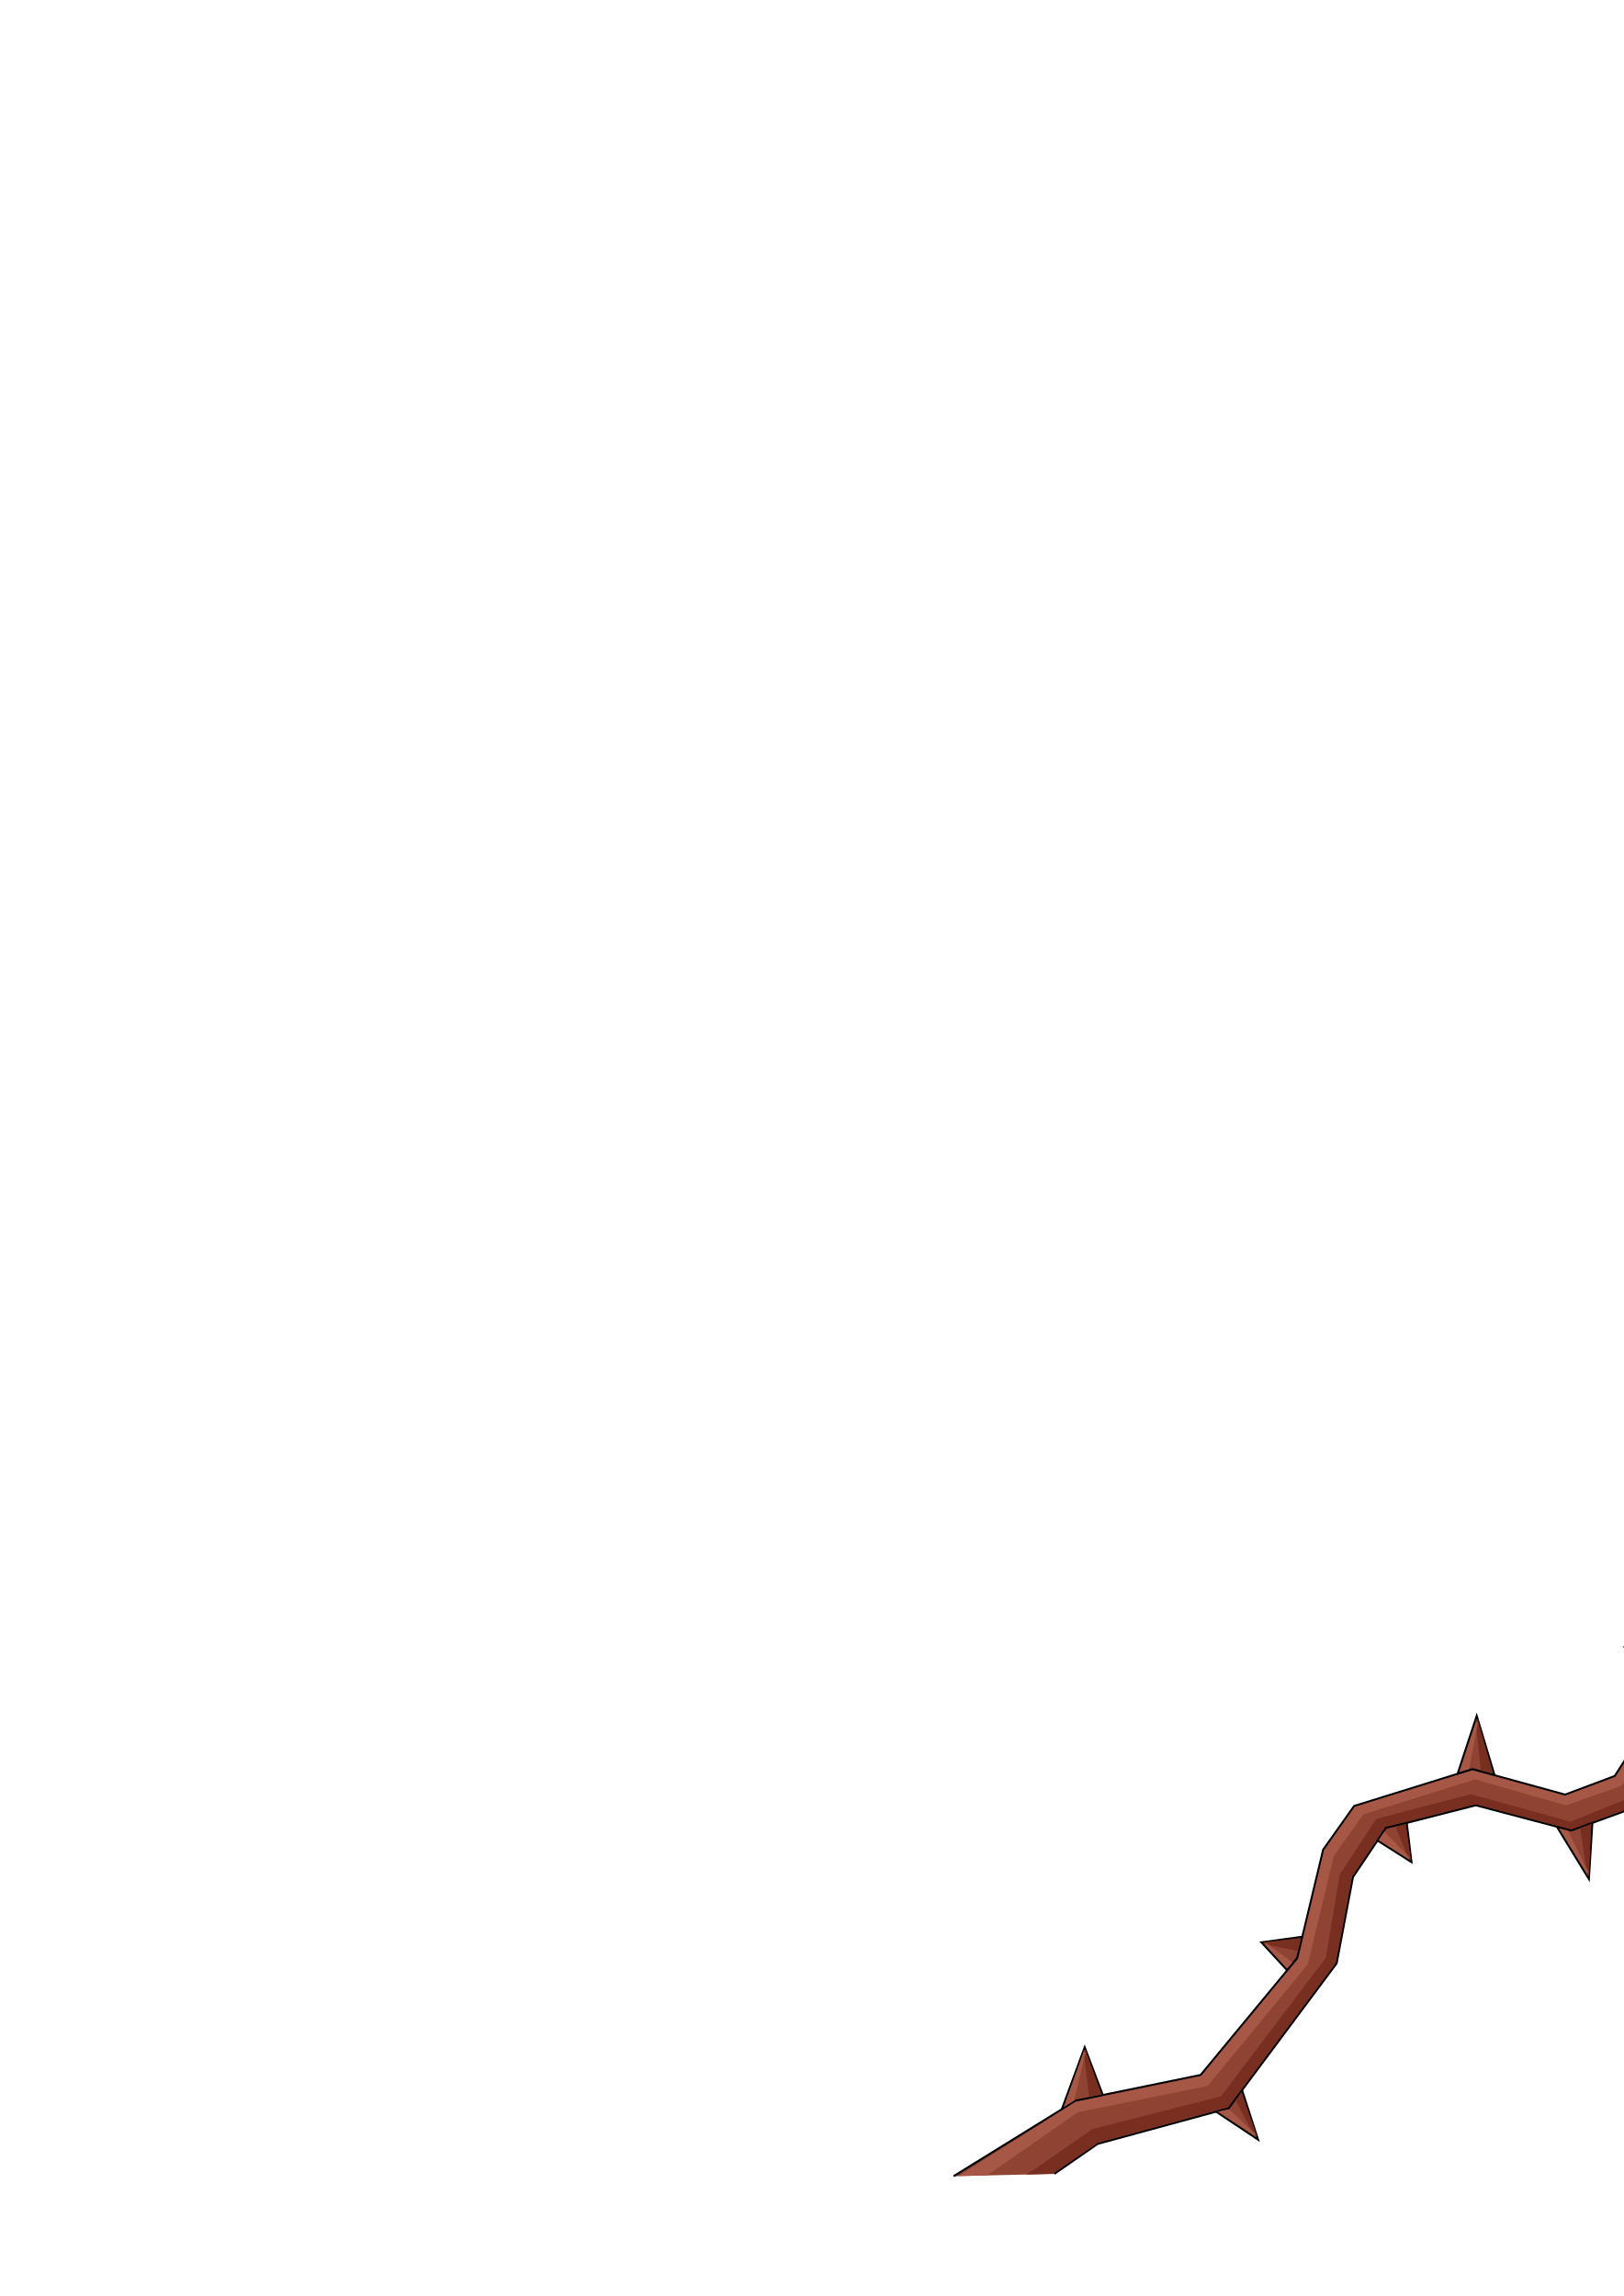
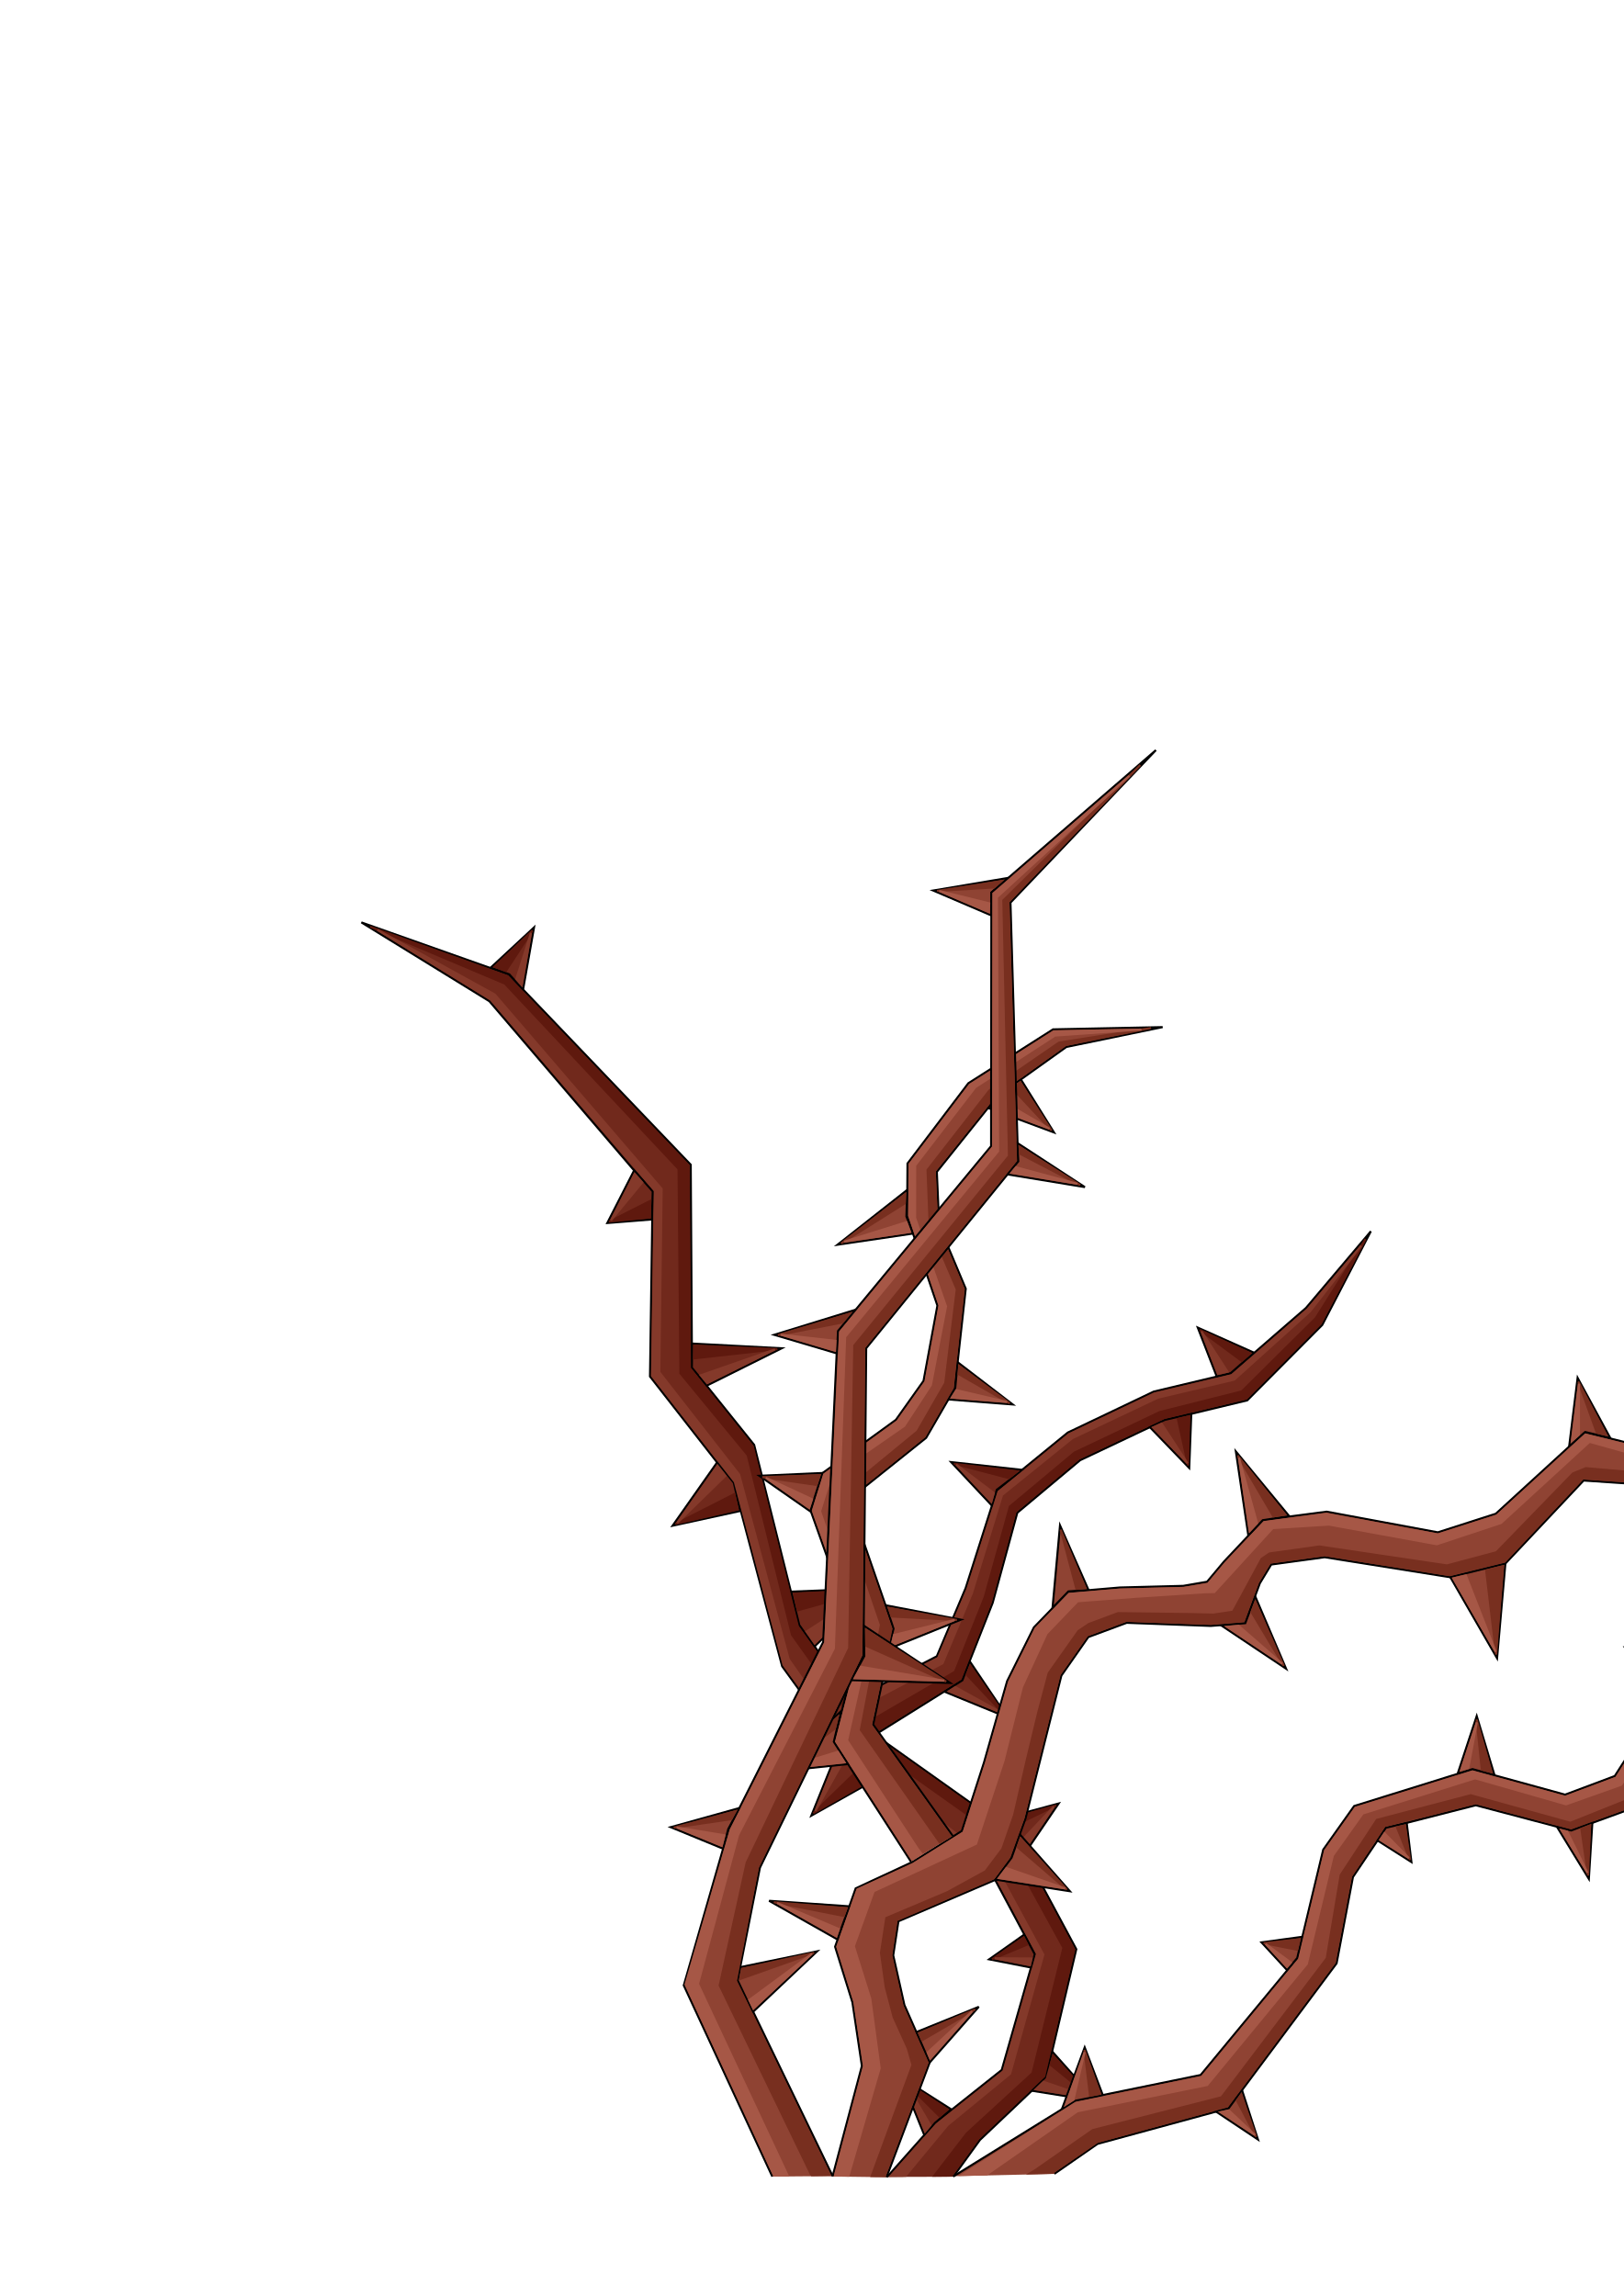
<svg xmlns="http://www.w3.org/2000/svg" width="210mm" height="297mm" viewBox="0 0 210 297" version="1.1" id="svg1">
  <defs id="defs1" />
  <g id="layer1">
-     <g id="g28" style="display:none" transform="rotate(-1.354908,584.9918,-847.5305)">
+     <g id="g28" style="display:inline" transform="rotate(-1.354908,584.9918,-847.5305)">
      <path style="fill:#71291c;fill-opacity:1;stroke:#000000;stroke-width:0.265" d="m 88.166,270.162 6.361,-6.834 8.787,-6.649 4.63,-14.874 -6.104,-12.111 -16.636,-12.769 -9.046,-13.112 -5.733,-23.802 -10.469,-14.087 0.907,-23.831 -20.526,-25.186 -16.311,-10.588 18.888,7.187 22.958,25.155 -0.459,26.229 7.8,10.192 5.282,23.419 10.12,14.955 17.053,12.735 7.656,15.099 -4.303,16.464 -8.741,7.911 -3.555,4.677" id="path18" />
      <path style="fill:#71291c;fill-opacity:1;stroke:#000000;stroke-width:0.265" d="m 93.123,264.918 1.403,-1.59 2.105,-1.731 -6.361,-4.256 z" id="path19" />
      <path style="fill:#71291c;fill-opacity:1;stroke:#000000;stroke-width:0.265" d="m 107.09,259.449 1.777,-1.637 1.029,-3.368 5.566,6.548 z" id="path20" />
      <path style="fill:#71291c;fill-opacity:1;stroke:#000000;stroke-width:0.265" d="m 107.468,243.535 0.469,-1.728 -1.289,-2.57 -4.627,3.1 z" id="path21" />
      <path style="fill:#71291c;fill-opacity:1;stroke:#000000;stroke-width:0.265" d="m 106.889,228.841 -1.191,-2.695 -2.48,-1.745 8.271,-2.007 z" id="path22" />
      <path style="fill:#71291c;fill-opacity:1;stroke:#000000;stroke-width:0.265" d="m 87.672,218.853 -2.56,-1.94 -1.765,-2.688 -3.871,8.984 z" id="path23" />
      <path style="fill:#71291c;fill-opacity:1;stroke:#000000;stroke-width:0.265" d="m 80.383,201.359 -1.887,-2.84 -0.947,-4.342 10.822,-0.164 z" id="path24" />
      <path style="fill:#71291c;fill-opacity:1;stroke:#000000;stroke-width:0.265" d="m 71.221,183.591 -0.76,-3.685 -2.07,-2.693 -5.974,8.082 z" id="path25" />
      <path style="fill:#71291c;fill-opacity:1;stroke:#000000;stroke-width:0.265" d="m 60.679,145.622 0.197,-3.626 -2.336,-2.779 -3.637,6.73 z" id="path26" />
      <path style="fill:#71291c;fill-opacity:1;stroke:#000000;stroke-width:0.265" d="m 67.25,167.29 -1.855,-2.383 0.108,-3.113 11.577,0.884 z" id="path27" />
      <path style="fill:#71291c;fill-opacity:1;stroke:#000000;stroke-width:0.265" d="m 40.622,112.559 2.374,0.929 1.729,2.031 1.611,-8.023 z" id="path28" />
      <path style="fill:#71291c;fill-opacity:1;stroke:#000000;stroke-width:0.265" d="m 88.106,212.858 11.265,-6.673 4.201,-9.943 3.458,-11.57 8.279,-6.601 11.036,-4.911 10.761,-2.321 9.931,-9.525 6.568,-11.963 -8.622,9.715 -9.929,8.216 -10.013,2.135 -11.233,5.033 -9.366,7.281 -4.323,12.528 -3.932,8.726 -11.157,5.421" id="path29" />
      <path style="fill:#71291c;fill-opacity:1;stroke:#000000;stroke-width:0.265" d="m 100.423,203.727 4.731,7.393 -8.099,-3.539 2.364,-1.415 z" id="path30" />
      <path style="fill:#71291c;fill-opacity:1;stroke:#000000;stroke-width:0.265" d="m 103.806,183.711 0.645,-2.078 3.394,-2.486 -9.218,-1.232 z" id="path31" />
      <path style="fill:#71291c;fill-opacity:1;stroke:#000000;stroke-width:0.265" d="m 124.403,173.975 1.989,-0.862 3.439,-0.719 -0.432,7.015 z" id="path32" />
      <path style="fill:#71291c;fill-opacity:1;stroke:#000000;stroke-width:0.265" d="m 133.219,167.615 c 0.066,0.066 1.853,-0.361 1.853,-0.361 l 3.063,-2.558 -7.204,-3.418 z" id="path33" />
      <path style="fill:#5f190e;fill-opacity:1;stroke:#5f190e;stroke-width:0.265;stroke-opacity:1" d="m 120.817,281.446 4.205,-5.467 8.513,-7.811 3.999,-16.207 -7.559,-13.78 -17.235,-12.231 -10.312,-14.478 -5.729,-23.247 -8.703,-10.58 -0.239,-26.434 -22.452,-23.969 -17.429,-7.359 17.753,6.385 23.439,24.49 0.168,26.224 8.126,10.121 5.834,23.283 10.441,14.67 17.297,12.286 7.997,14.83 -3.862,16.388 -8.53,8.075 -3.453,4.786 z" id="path85" transform="rotate(1.354908,584.9922,-847.5303)" />
      <path style="fill:#5f190e;fill-opacity:1;stroke:#5f190e;stroke-width:0.265;stroke-opacity:1" d="m 87.135,211.274 11.348,-6.239 4.075,-9.563 3.528,-11.631 8.525,-6.782 11.168,-4.986 10.648,-2.411 9.787,-9.256 6.68,-10.07 -6.062,10.816 -9.85,9.451 -10.656,2.263 -11.145,4.975 -8.386,6.665 -3.445,11.612 -4.142,9.857 -11.217,6.625 z" id="path86" />
      <path style="fill:#5f190e;fill-opacity:1;stroke:#5f190e;stroke-width:0.265;stroke-opacity:1" d="m 95.14,262.501 -4.576,-4.779 5.642,3.909 z" id="path87" />
      <path style="fill:#5f190e;fill-opacity:1;stroke:#5f190e;stroke-width:0.265;stroke-opacity:1" d="m 109.639,256.161 5.477,4.658 -5.122,-5.848 z" id="path88" />
      <path style="fill:#5f190e;fill-opacity:1;stroke:#5f190e;stroke-width:0.265;stroke-opacity:1" d="m 107.009,240.541 -4.609,1.791 4.165,-2.726 z" id="path89" />
      <path style="fill:#5f190e;fill-opacity:1;stroke:#5f190e;stroke-width:0.265;stroke-opacity:1" d="m 105.079,225.422 6.088,-2.793 -7.342,1.901 z" id="path90" />
      <path style="fill:#5f190e;fill-opacity:1;stroke:#5f190e;stroke-width:0.265;stroke-opacity:1" d="m 85.52,217.549 -5.783,5.349 7.472,-4.057 z" id="path91" />
      <path style="fill:#5f190e;fill-opacity:1;stroke:#5f190e;stroke-width:0.265;stroke-opacity:1" d="m 78.345,196.621 9.721,-2.465 -10.142,0.295 z" id="path92" />
      <path style="fill:#5f190e;fill-opacity:1;stroke:#5f190e;stroke-width:0.265;stroke-opacity:1" d="m 65.708,163.72 10.793,-0.951 -10.736,-0.708 z" id="path93" />
      <path style="fill:#5f190e;fill-opacity:1;stroke:#5f190e;stroke-width:0.265;stroke-opacity:1" d="m 70.502,181.387 -7.7,3.684 8.08,-1.671 z" id="path94" />
      <path style="fill:#5f190e;fill-opacity:1;stroke:#5f190e;stroke-width:0.265;stroke-opacity:1" d="m 60.542,143.207 -5.398,2.568 5.282,-0.416 z" id="path95" />
      <path style="fill:#5f190e;fill-opacity:1;stroke:#5f190e;stroke-width:0.265;stroke-opacity:1" d="m 42.565,113.046 3.56,-5.166 -5.031,4.588 z" id="path96" />
      <path style="fill:#5f190e;fill-opacity:1;stroke:#5f190e;stroke-width:0.265;stroke-opacity:1" d="m 99.985,205.451 4.787,5.349 -4.289,-6.482 z" id="path97" />
      <path style="fill:#5f190e;fill-opacity:1;stroke:#5f190e;stroke-width:0.265;stroke-opacity:1" d="m 106.043,180.161 -7.054,-2.023 8.169,1.178 z" id="path98" />
      <path style="fill:#5f190e;fill-opacity:1;stroke:#5f190e;stroke-width:0.265;stroke-opacity:1" d="m 128.076,173.03 1.19,6.041 0.287,-6.354 z" id="path99" />
      <path style="fill:#5f190e;fill-opacity:1;stroke:#5f190e;stroke-width:0.265;stroke-opacity:1" d="m 136.509,165.727 -5.321,-4.138 6.47,3.174 z" id="path100" />
      <path style="fill:#84392a;fill-opacity:1;stroke:#84392a;stroke-width:0.265;stroke-opacity:1" d="m 119.641,275.729 -2.567,-6.382 3.254,5.563 z" id="path134" transform="rotate(1.354908,584.9922,-847.5303)" />
      <path style="fill:#84392a;fill-opacity:1;stroke:#84392a;stroke-width:0.265;stroke-opacity:1" d="m 107.651,259.29 7.192,1.317 -6.165,-2.273 z" id="path135" />
      <path style="fill:#84392a;fill-opacity:1;stroke:#84392a;stroke-width:0.265;stroke-opacity:1" d="m 107.281,243.218 -4.537,-1 4.761,0.136 z" id="path136" />
      <path style="fill:#84392a;fill-opacity:1;stroke:#84392a;stroke-width:0.265;stroke-opacity:1" d="m 106.938,228.301 3.919,-5.524 -4.395,4.425 z" id="path137" />
      <path style="fill:#84392a;fill-opacity:1;stroke:#84392a;stroke-width:0.265;stroke-opacity:1" d="m 97.642,207.549 6.901,3.02 -6.052,-3.542 z" id="path138" />
      <path style="fill:#84392a;fill-opacity:1;stroke:#84392a;stroke-width:0.265;stroke-opacity:1" d="m 99.279,178.244 c 0.064,0.068 4.417,4.942 4.417,4.942 l 0.367,-1.144 z" id="path139" />
      <path style="fill:#84392a;fill-opacity:1;stroke:#84392a;stroke-width:0.265;stroke-opacity:1" d="m 124.836,174.055 4.36,4.742 -3.237,-5.217 z" id="path140" />
      <path style="fill:#84392a;fill-opacity:1;stroke:#84392a;stroke-width:0.265;stroke-opacity:1" d="m 131.398,161.769 2.003,5.557 1.252,-0.249 z" id="path141" />
      <path style="fill:#84392a;fill-opacity:1;stroke:#84392a;stroke-width:0.265;stroke-opacity:1" d="m 90.555,270.076 5.569,-6.423 8.262,-6.458 4.663,-15.306 -6.253,-12.218 -16.924,-13.48 -8.843,-13.266 -5.84,-24.039 -10.011,-13.48 0.863,-23.71 -20.983,-25.645 -14.974,-8.714 14.449,9.371 20.613,25.198 -0.927,23.93 10.38,13.975 5.731,23.806 9.072,13.133 16.704,12.831 6.128,12.181 -4.695,15.078 -8.825,6.668 -6.081,6.543 z" id="path142" />
      <path style="fill:#84392a;fill-opacity:1;stroke:#84392a;stroke-width:0.265;stroke-opacity:1" d="m 85.869,209.407 11.037,-5.495 4.005,-8.967 4.208,-12.626 9.263,-7.129 11.161,-4.964 9.943,-2.106 10.008,-8.602 6.823,-8.322 -7.137,8.052 -10.01,8.281 -10.044,2.13 -11.179,5.013 -9.278,7.221 -4.319,12.49 -4.002,8.82 -11.045,5.368 z" id="path143" />
      <path style="fill:#84392a;fill-opacity:1;stroke:#84392a;stroke-width:0.265;stroke-opacity:1" d="m 84.058,215.798 -4.057,6.83 3.388,-7.824 z" id="path144" />
      <path style="fill:#84392a;fill-opacity:1;stroke:#84392a;stroke-width:0.265;stroke-opacity:1" d="m 80.446,200.946 7.278,-6.701 -8.312,5.148 z" id="path145" />
      <path style="fill:#84392a;fill-opacity:1;stroke:#84392a;stroke-width:0.265;stroke-opacity:1" d="m 69.396,179.009 -6.374,5.934 5.379,-7.266 z" id="path146" />
      <path style="fill:#84392a;fill-opacity:1;stroke:#84392a;stroke-width:0.265;stroke-opacity:1" d="m 67.334,166.955 8.867,-4.149 -9.685,3.118 z" id="path147" />
      <path style="fill:#84392a;fill-opacity:1;stroke:#84392a;stroke-width:0.265;stroke-opacity:1" d="m 58.586,139.675 -3.202,5.942 4.161,-4.811 z" id="path148" />
      <path style="fill:#84392a;fill-opacity:1;stroke:#84392a;stroke-width:0.265;stroke-opacity:1" d="m 44.579,114.94 1.348,-6.749 -2.045,5.93 z" id="path149" />
    </g>
-     <g id="g10" style="display:none" transform="rotate(-1.354908,584.9918,-847.5305)">
+     <g id="g10" style="display:inline" transform="rotate(-1.354908,584.9918,-847.5305)">
      <path style="display:inline;fill:#8f4333;fill-opacity:1;stroke:#000000;stroke-width:0.265;stroke-opacity:1" d="m 88.086,270.198 5.941,-14.724 -3.1,-7.491 -1.292,-6.458 0.775,-4.391 12.694,-5.076 2.075,-2.752 1.972,-5.06 5.08,-18.381 3.598,-4.901 5.011,-1.726 10.849,0.658 4.438,-0.231 2.048,-5.128 1.529,-2.395 6.935,-0.783 16.182,2.975 7.135,-1.575 10.397,-10.525 7.422,0.677 9.512,4.595 11.844,0.534 11.916,-6.184 -11.198,2.659 -7.746,-0.348 -13.087,-5.903 -8.357,-2.271 -11.763,10.266 -7.552,2.228 -14.32,-3.012 -8.223,0.88 -5.198,5.263 -2.242,2.553 -3.093,0.459 -8.209,0.018 -6.689,0.413 -4.542,4.481 -3.626,6.868 -3.236,10.436 -3.077,8.81 -6.535,3.875 -7.368,3.213 -2.841,7.491 2.067,7.233 1.033,8.266 -4.133,14.207" id="path1" />
      <path style="fill:#8f4333;fill-opacity:1;stroke:#000000;stroke-width:0.265" d="m 94.026,255.488 6.515,-7.045 -8.152,3.076 z" id="path2" />
      <path style="fill:#8f4333;fill-opacity:1;stroke:#000000;stroke-width:0.265" d="m 82.471,239.298 c 0,-0.117 1.649,-4.245 1.649,-4.245 l -10.367,-0.963 z" id="path3" />
      <path style="fill:#8f4333;fill-opacity:1;stroke:#000000;stroke-width:0.265" d="m 103.053,232.04 2.179,-2.777 1.148,-2.982 6.292,7.493 z" id="path4" />
      <path style="fill:#8f4333;fill-opacity:1;stroke:#000000;stroke-width:0.265" d="m 111.295,197.07 2.11,-2.074 2.593,-0.13 -3.484,-8.436 z" id="path5" />
      <path style="fill:#8f4333;fill-opacity:1;stroke:#000000;stroke-width:0.265" d="m 133.039,199.853 3.132,-0.207 1.369,-3.43 3.768,9.445 z" id="path6" />
      <path style="fill:#8f4333;fill-opacity:1;stroke:#000000;stroke-width:0.265" d="m 136.831,188.293 1.915,-1.913 3.423,-0.451 -6.689,-8.515 z" id="path7" />
      <path style="fill:#8f4333;fill-opacity:1;stroke:#000000;stroke-width:0.265" d="m 162.816,194.31 7.17,-1.582 -1.366,12.223 z" id="path8" />
      <path style="fill:#8f4333;fill-opacity:1;stroke:#000000;stroke-width:0.265" d="m 178.595,177.722 2.103,-1.757 3.228,0.844 -4.037,-7.874 z" id="path9" />
      <path style="fill:#8f4333;fill-opacity:1;stroke:#000000;stroke-width:0.265" d="m 197.22,187.529 6.778,0.248 -4.387,9.74 z" id="path10" />
      <path style="fill:#8f4333;fill-opacity:1;stroke:#000000;stroke-width:0.265" d="m 92.217,229.468 -9.616,-15.712 3.53,-12.341 -5.809,-17.636 1.603,-4.805 9.693,-6.695 3.69,-4.946 2.026,-9.698 -3.642,-11.661 0.209,-6.807 8.114,-10.194 11.118,-6.708 14.176,0.045 -12.509,2.274 -9.059,6.149 -8.07,9.604 0.136,6.951 3.243,8.25 -1.727,12.864 -3.85,6.299 -9.837,7.498 1.001,4.423 4.044,12.64 -2.935,12.359 9.94,14.636" id="path34" />
      <path style="fill:#8f4333;fill-opacity:1;stroke:#000000;stroke-width:0.265" d="m 84.377,216.649 -1.77,-2.92 1.033,-3.928 -8.708,7.614 z" id="path35" />
      <path style="fill:#8f4333;fill-opacity:1;stroke:#000000;stroke-width:0.265" d="m 89.969,201.878 0.705,-2.595 -0.93,-3.05 9.67,2.091 z" id="path36" />
      <path style="fill:#8f4333;fill-opacity:1;stroke:#000000;stroke-width:0.265" d="m 80.262,183.85 1.697,-4.918 -8.172,0.169 z" id="path37" />
      <path style="fill:#8f4333;fill-opacity:1;stroke:#000000;stroke-width:0.265" d="m 98.433,169.803 0.951,-1.427 0.391,-3.36 6.997,5.637 z" id="path38" />
      <path style="fill:#8f4333;fill-opacity:1;stroke:#000000;stroke-width:0.265" d="m 94.391,148.247 -0.789,-2.229 0.182,-3.437 -9.184,6.879 z" id="path39" />
      <path style="fill:#8f4333;fill-opacity:1;stroke:#000000;stroke-width:0.265" d="m 104.506,132.239 1.345,-1.589 2.961,-2.024 4.127,6.977 z" id="path40" />
      <path style="fill:#782f1f;fill-opacity:1;stroke:#782f1f;stroke-width:0.265;stroke-opacity:1" d="m 112.202,281.692 -1.692,-0.051 5.626,-14.245 -0.561,-2.152 -1.731,-4.069 -0.935,-3.929 -0.514,-4.443 0.795,-4.49 7.985,-3.152 4.994,-2.588 2.24,-2.842 1.628,-4.344 1.783,-6.989 1.668,-6.272 1.453,-4.985 3.971,-5.348 1.364,-0.877 3.815,-1.321 9.521,0.351 2.807,0.138 2.537,-0.323 1.982,-3.452 1.881,-3.294 1.038,-0.669 6.473,-0.751 16.444,2.84 6.431,-1.555 10.13,-9.958 1.687,-0.643 7.152,0.792 9.994,4.771 11.134,0.726 11.035,-4.769 -10.896,5.625 -11.758,-0.55 -9.484,-4.569 -7.598,-0.702 -10.373,10.532 -7.134,1.576 -16.107,-2.975 -7.087,0.8 -1.619,2.514 -1.966,4.992 -4.246,0.233 -10.948,-0.655 -5.097,1.763 -3.673,4.992 -5.102,18.406 -1.936,5.043 -2.118,2.708 -12.677,5.109 -0.795,4.514 1.29,6.545 3.082,7.432 z" id="path51" transform="translate(-24.34167,-11.64167)" />
      <path style="fill:#782f1f;fill-opacity:1;stroke:#782f1f;stroke-width:0.265;stroke-opacity:1" d="m 120.348,238.733 -9.871,-14.822 2.919,-13.532 -5.238,-16.637 10.551,-8.263 3.743,-6.166 1.78,-12.081 -3.308,-8.277 -0.114,-7.252 8.256,-10.104 9.135,-5.966 11.947,-1.596 -11.097,1.94 -9.123,6.197 -8.185,9.698 0.148,7.106 3.24,8.264 -1.721,12.714 -3.775,6.201 -9.948,7.59 1.042,4.603 4.023,12.588 -2.956,12.368 9.946,14.624 z" id="path53" transform="translate(-24.34167,-11.64167)" />
      <path style="fill:#782f1f;stroke:#782f1f;stroke-width:0.265" d="m 119.264,263.913 6.869,-3.989 -7.271,3.08 z" id="path70" transform="rotate(1.354908,584.9922,-847.5303)" />
      <path style="fill:#782f1f;stroke:#782f1f;stroke-width:0.265" d="m 109.124,247.836 -9.045,-1.774 9.413,0.769 z" id="path71" transform="rotate(1.354908,584.9922,-847.5303)" />
      <path style="fill:#782f1f;stroke:#782f1f;stroke-width:0.265" d="m 131.596,238.933 6.379,5.492 -5.984,-6.627 z" id="path72" transform="rotate(1.354908,584.9922,-847.5303)" />
      <path style="fill:#782f1f;stroke:#782f1f;stroke-width:0.265" d="m 139.212,205.529 -2.039,-7.66 3.223,7.57 z" id="path73" transform="rotate(1.354908,584.9922,-847.5303)" />
      <path style="fill:#782f1f;stroke:#782f1f;stroke-width:0.265" d="m 161.854,208.523 4.18,6.969 -3.684,-8.289 z" id="path74" transform="rotate(1.354908,584.9922,-847.5303)" />
      <path style="fill:#782f1f;stroke:#782f1f;stroke-width:0.265" d="m 164.69,196.16 -4.617,-7.872 6.154,7.646 z" id="path75" transform="rotate(1.354908,584.9922,-847.5303)" />
      <path style="fill:#782f1f;stroke:#782f1f;stroke-width:0.265" d="m 192.208,203.138 1.288,10.882 0.901,-11.422 z" id="path76" transform="rotate(1.354908,584.9922,-847.5303)" />
      <path style="fill:#782f1f;stroke:#782f1f;stroke-width:0.265" d="m 206.516,185.328 -2.38,-6.598 3.622,6.904 z" id="path77" transform="rotate(1.354908,584.9922,-847.5303)" />
      <path style="fill:#782f1f;stroke:#782f1f;stroke-width:0.265" d="m 226.095,196.731 -1.653,9.166 3.755,-9.148 z" id="path78" transform="rotate(1.354908,584.9922,-847.5303)" />
      <path style="fill:#782f1f;stroke:#782f1f;stroke-width:0.265" d="m 107.975,223.612 -7.273,5.438 7.651,-6.934 z" id="path79" transform="rotate(1.354908,584.9922,-847.5303)" />
      <path style="fill:#782f1f;stroke:#782f1f;stroke-width:0.265" d="m 115.323,209.109 8.43,0.446 -8.829,-1.571 z" id="path80" transform="rotate(1.354908,584.9922,-847.5303)" />
      <path style="fill:#782f1f;stroke:#782f1f;stroke-width:0.265" d="m 105.598,192.086 -7.01,-1.008 7.441,-0.261 z" id="path81" transform="rotate(1.354908,584.9922,-847.5303)" />
      <path style="fill:#782f1f;stroke:#782f1f;stroke-width:0.265" d="m 123.973,177.742 6.615,3.792 -6.537,-4.852 z" id="path82" transform="rotate(1.354908,584.9922,-847.5303)" />
      <path style="fill:#782f1f;stroke:#782f1f;stroke-width:0.265" d="m 117.025,155.66 -8.235,5.181 8.288,-6.382 z" id="path83" transform="rotate(1.354908,584.9922,-847.5303)" />
      <path style="fill:#782f1f;stroke:#782f1f;stroke-width:0.265" d="m 130.891,140.744 5.109,5.5 -4.057,-6.258 z" id="path84" transform="rotate(1.354908,584.9922,-847.5303)" />
      <path style="display:inline;fill:#a65746;fill-opacity:1;stroke:#a65746;stroke-width:0.265;stroke-opacity:1" d="m 83.177,269.884 4.362,-13.801 -1.003,-9.03 -1.967,-6.83 2.74,-7.047 13.377,-5.824 3.806,-10.645 2.606,-9.479 3.351,-6.848 4.11,-4.082 7.565,-0.398 9.04,-0.375 1.096,0.004 7.749,-8.091 7.292,-0.284 13.876,2.874 8.364,-2.55 11.695,-10.23 9.446,2.883 11.033,5.049 8.1,0.232 9.04,-2.764 -8.972,2.131 -7.842,-0.348 -13.124,-5.918 -8.188,-2.227 -11.719,10.215 -7.665,2.258 -14.33,-3.014 -8.102,0.88 -5.112,5.164 -2.342,2.666 -3.143,0.441 -8.27,0.015 -6.565,0.405 -4.447,4.381 -3.584,6.808 -3.266,10.522 -3.076,8.807 -6.608,3.928 -7.285,3.12 -2.789,7.358 2.041,7.166 1.047,8.343 -4.094,14.084 z" id="path101" />
      <path style="fill:#a65746;fill-opacity:1;stroke:#a65746;stroke-width:0.265;stroke-opacity:1" d="m 93.141,227.841 -8.816,-14.255 2.956,-11.863 -5.747,-17.846 1.507,-4.434 9.646,-6.362 3.568,-5.198 2.196,-10.12 -3.729,-11.532 0.167,-6.788 8.016,-9.932 10.457,-6.435 11.17,-0.514 -11.32,-0.036 -11.013,6.646 -8.036,10.089 -0.207,6.681 3.655,11.68 -2.052,9.822 -3.751,5.027 -9.638,6.648 -1.567,4.659 5.804,17.635 -3.509,12.287 9.473,15.519 1.248,-0.736 z" id="path102" />
      <path style="fill:#a65746;stroke:#a65746;stroke-width:0.265" d="m 120.311,266.311 5.425,-6.156 -5.756,5.345 z" id="path114" transform="rotate(1.354908,584.9922,-847.5303)" />
      <path style="fill:#a65746;stroke:#a65746;stroke-width:0.265" d="m 82.337,238.904 -7.563,-4.515 7.919,3.565 z" id="path115" />
      <path style="fill:#a65746;stroke:#a65746;stroke-width:0.265" d="m 129.173,242.935 8.599,1.348 -7.61,-2.64 z" id="path116" transform="rotate(1.354908,584.9922,-847.5303)" />
      <path style="fill:#a65746;stroke:#a65746;stroke-width:0.265" d="m 158.683,210.435 7.165,4.792 -5.654,-4.925 z" id="path117" transform="rotate(1.354908,584.9922,-847.5303)" />
      <path style="fill:#a65746;stroke:#a65746;stroke-width:0.265" d="m 160.236,188.568 2.35,8.461 -0.958,1.029 z" id="path118" transform="rotate(1.354908,584.9922,-847.5303)" />
      <path style="fill:#a65746;stroke:#a65746;stroke-width:0.265" d="m 187.958,204.17 5.485,9.501 -3.861,-9.888 z" id="path119" transform="rotate(1.354908,584.9922,-847.5303)" />
      <path style="fill:#a65746;stroke:#a65746;stroke-width:0.265" d="m 178.945,177.11 1.1,-7.417 -0.152,6.594 z" id="path120" />
      <path style="fill:#a65746;stroke:#a65746;stroke-width:0.265" d="m 222.147,196.667 2.35,8.886 -0.769,-8.853 z" id="path121" transform="rotate(1.354908,584.9922,-847.5303)" />
      <path style="fill:#a65746;stroke:#a65746;stroke-width:0.265" d="m 83.926,216.424 -8.215,0.663 7.384,-2.056 z" id="path122" />
      <path style="fill:#a65746;stroke:#a65746;stroke-width:0.265" d="m 115.322,212.832 8.146,-3.287 -7.844,1.944 z" id="path123" transform="rotate(1.354908,584.9922,-847.5303)" />
      <path style="fill:#a65746;stroke:#a65746;stroke-width:0.265" d="m 74.625,179.373 5.505,4.049 0.402,-1.134 z" id="path124" />
      <path style="fill:#a65746;stroke:#a65746;stroke-width:0.265" d="m 98.909,169.586 7.144,0.729 -6.507,-1.689 z" id="path125" />
      <path style="fill:#a65746;stroke:#a65746;stroke-width:0.265" d="m 94.026,148.034 -8.567,1.051 8.127,-2.329 z" id="path126" />
      <path style="fill:#a65746;stroke:#a65746;stroke-width:0.265" d="m 104.945,132.132 7.431,2.974 -6.556,-4.021 z" id="path127" />
    </g>
-     <g id="g17" style="display:none" transform="rotate(-1.354908,584.9918,-847.5305)">
+     <g id="g17" style="display:inline" transform="rotate(-1.354908,584.9918,-847.5305)">
      <path style="fill:#8f4333;fill-opacity:1;stroke:#000000;stroke-width:0.265" d="m 105.456,107.324 0.128,-2.935 2.222,-1.848 -9.752,1.404 z" id="path17" />
      <path style="fill:#8f4333;fill-opacity:1;stroke:#000000;stroke-width:0.265" d="m 81.126,269.887 -11.673,-25.677 3.213,-14.423 14.03,-27.129 1.301,-39.729 20.209,-23.696 -0.19,-33.489 19.269,-19.272 -21.71,17.911 -0.81,32.795 -20.4,23.488 -2.828,40.132 -12.786,23.905 -6.29,20.068 10.865,24.995" id="path11" />
      <path style="fill:#8f4333;fill-opacity:1;stroke:#000000;stroke-width:0.265" d="m 69.827,242.583 9.979,-1.81 -8.505,7.659 -1.849,-4.114 z" id="path12" />
      <path style="fill:#8f4333;fill-opacity:1;stroke:#000000;stroke-width:0.265" d="m 67.956,227.21 0.735,-2.52 1.52,-2.69 -8.957,2.269 z" id="path13" />
      <path style="fill:#8f4333;fill-opacity:1;stroke:#000000;stroke-width:0.265" d="m 85.055,205.811 1.753,-3.076 0.066,-3.903 10.948,7.639 z" id="path14" />
      <path style="fill:#8f4333;fill-opacity:1;stroke:#000000;stroke-width:0.265" d="m 84.192,163.51 0.215,-2.894 2.331,-2.696 -10.6,2.994 z" id="path15" />
      <path style="fill:#8f4333;fill-opacity:1;stroke:#000000;stroke-width:0.265" d="m 108.168,136.852 0.066,2.381 -1.442,1.649 9.974,1.882 z" id="path16" />
      <path style="display:inline;fill:#782f1f;fill-opacity:1;stroke:#782f1f;stroke-width:0.265;stroke-opacity:1" d="m 104.863,281.215 -11.787,-24.389 3.49,-15.875 13.26,-27.749 0.659,-39.158 20.007,-24.509 -0.73,-33.073 17.722,-17.501 -17.056,17.704 0.983,33.473 -19.63,24.176 -0.375,39.772 -13.37,27.441 -2.846,14.722 12.14,25.102 -2.35,0.035 z" id="path54" transform="rotate(1.354908,584.9922,-847.5303)" />
      <path style="fill:#782f1f;stroke:#782f1f;stroke-width:0.265" d="m 69.762,244.124 9.657,-3.168 -9.367,1.851 z" id="path55" />
      <path style="fill:#782f1f;stroke:#782f1f;stroke-width:0.265" d="m 69.112,223.422 -7.472,0.918 8.059,-1.939 z" id="path56" />
      <path style="fill:#782f1f;stroke:#782f1f;stroke-width:0.265" d="m 87.085,201.426 10.239,4.854 -10.219,-6.97 z" id="path57" />
      <path style="fill:#782f1f;stroke:#782f1f;stroke-width:0.265" d="m 84.993,159.531 -8.372,1.429 9.342,-2.55 z" id="path58" />
      <path style="fill:#782f1f;stroke:#782f1f;stroke-width:0.265" d="m 108.468,138.254 7.695,4.242 -7.713,-5.138 z" id="path59" />
      <path style="fill:#782f1f;stroke:#782f1f;stroke-width:0.265" d="m 105.945,103.737 -7.392,0.274 8.358,-1.08 z" id="path60" />
      <path style="fill:#a65746;fill-opacity:1;stroke:#a65746;stroke-width:0.265;stroke-opacity:1" d="m 101.876,281.413 -11.604,-24.784 5.184,-19.256 12.393,-24.135 1.459,-40.306 19.783,-24.019 -0.154,-32.846 17.141,-15.718 -17.592,15.231 -0.045,32.774 -19.791,23.923 -1.922,40.208 -12.223,24.21 -5.843,19.99 11.447,24.737 z" id="path104" transform="rotate(1.354908,584.9922,-847.5303)" />
      <path style="fill:#a65746;stroke:#a65746;stroke-width:0.265" d="m 71.396,247.986 7.75,-6.924 -8.252,5.796 z" id="path128" />
      <path style="fill:#a65746;stroke:#a65746;stroke-width:0.265" d="m 67.799,226.842 -5.767,-2.522 6.148,1.166 z" id="path129" />
      <path style="fill:#a65746;stroke:#a65746;stroke-width:0.265" d="m 85.491,205.572 11.573,0.592 -10.742,-2.055 z" id="path130" />
      <path style="display:inline;fill:#a65746;stroke:#a65746;stroke-width:0.265" d="m 83.954,163.155 -6.964,-2.238 7.063,0.965 z" id="path131" />
      <path style="fill:#a65746;stroke:#a65746;stroke-width:0.265" d="m 107.304,140.695 8.518,1.622 -7.904,-2.333 z" id="path132" />
      <path style="fill:#a65746;stroke:#a65746;stroke-width:0.265" d="m 105.208,106.923 -6.366,-2.904 6.424,1.754 z" id="path133" />
    </g>
    <g id="g50" style="display:inline" transform="rotate(-1.354908,584.9918,-847.5305)">
      <path style="display:inline;fill:#8f4333;fill-opacity:1;stroke:#000000;stroke-width:0.265" d="m 96.771,270.272 16.048,-9.411 16.196,-2.922 12.843,-14.8 3.696,-13.962 4.137,-5.553 15.403,-4.396 11.9,3.571 6.483,-2.255 7.345,-10.891 15.131,-7.195 13.193,-3.206 11.312,-9.7 6.258,-15.912 14.089,-10.72 -11.584,13.078 -5.499,16.263 -12.196,11.411 -13.771,2.662 -12.524,6.742 -9.011,11.502 -8.523,2.878 -12.274,-3.56 -11.711,2.693 -4.398,6.216 -2.379,11.115 -14.418,18.404 -17.046,4.211 -5.669,3.736" id="path41" />
      <path style="fill:#8f4333;fill-opacity:1;stroke:#000000;stroke-width:0.265" d="m 110.954,261.985 1.855,-1.112 3.503,-0.609 -2.201,-6.251 z" id="path42" />
      <path style="fill:#8f4333;fill-opacity:1;stroke:#000000;stroke-width:0.265" d="m 130.843,262.68 1.686,-0.343 1.79,-2.312 1.914,6.435 z" id="path43" />
      <path style="fill:#8f4333;fill-opacity:1;stroke:#000000;stroke-width:0.265" d="m 140.512,244.641 1.357,-1.538 0.702,-2.723 -5.281,0.592 z" id="path44" />
      <path style="fill:#8f4333;fill-opacity:1;stroke:#000000;stroke-width:0.265" d="m 152.589,228.145 1.133,-1.613 2.709,-0.561 0.492,5.074 z" id="path45" />
      <path style="fill:#8f4333;fill-opacity:1;stroke:#000000;stroke-width:0.265" d="m 163.18,219.741 1.926,-0.526 2.821,0.839 -2.116,-7.692 z" id="path46" />
      <path style="fill:#8f4333;fill-opacity:1;stroke:#000000;stroke-width:0.265" d="m 175.852,226.938 1.827,0.516 2.758,-0.968 -0.624,7.282 z" id="path47" />
      <path style="fill:#8f4333;fill-opacity:1;stroke:#000000;stroke-width:0.265" d="m 189.46,211.613 1.396,-1.994 2.976,-1.422 -8.604,-4.149 z" id="path48" />
      <path style="fill:#8f4333;fill-opacity:1;stroke:#000000;stroke-width:0.265" d="m 219.129,204.096 2.397,-0.423 2.866,-2.707 1.624,8.842 z" id="path49" />
      <path style="fill:#8f4333;fill-opacity:1;stroke:#000000;stroke-width:0.265" d="m 228.612,191.091 1.838,-1.578 1.312,-3.133 -9.283,-1.159 z" id="path50" />
      <path style="fill:#782f1f;fill-opacity:1;stroke:#782f1f;stroke-width:0.265;stroke-opacity:1" d="m 131.601,281.43 7.642,-5.06 16.753,-3.851 14.02,-17.643 2.063,-10.731 4.842,-7.025 12.219,-2.896 12.798,3.872 7.982,-2.978 8.528,-11.23 13.054,-7.015 13.932,-2.737 11.297,-10.986 5.884,-15.9 11.513,-11.759 -10.794,12.027 -5.499,16.245 -12.088,11.315 -13.727,2.646 -12.619,6.789 -8.992,11.481 -8.387,2.83 -12.256,-3.555 -11.863,2.68 -4.489,6.391 -2.379,11.103 -14.317,18.29 -16.895,4.183 -5.778,3.764 -0.021,0.099 -3.067,0.012 z" id="path52" transform="translate(-24.34167,-11.64167)" />
      <path style="fill:#782f1f;stroke:#782f1f;stroke-width:0.265" d="m 140.975,271.084 -0.72,-5.918 2.034,5.674 z" id="path61" transform="rotate(1.354908,584.9922,-847.5303)" />
      <path style="fill:#782f1f;stroke:#782f1f;stroke-width:0.265" d="m 159.968,271.713 2.484,4.698 -1.915,-5.502 z" id="path62" transform="rotate(1.354908,584.9922,-847.5303)" />
      <path style="fill:#782f1f;stroke:#782f1f;stroke-width:0.265" d="m 163.439,251.358 4.331,0.858 0.323,-1.366 z" id="path63" transform="rotate(1.354908,584.9922,-847.5303)" />
      <path style="fill:#782f1f;stroke:#782f1f;stroke-width:0.265" d="m 180.663,236.356 1.707,4.242 -0.655,-4.467 z" id="path64" transform="rotate(1.354908,584.9922,-847.5303)" />
      <path style="fill:#782f1f;stroke:#782f1f;stroke-width:0.265" d="m 191.64,228.918 -0.664,-6.484 1.937,6.808 z" id="path65" transform="rotate(1.354908,584.9922,-847.5303)" />
      <path style="fill:#782f1f;stroke:#782f1f;stroke-width:0.265" d="m 204.521,236.567 0.867,6.047 0.277,-6.492 z" id="path66" transform="rotate(1.354908,584.9922,-847.5303)" />
      <path style="fill:#782f1f;stroke:#782f1f;stroke-width:0.265" d="m 217.136,217.75 -6.587,-4.211 7.767,3.634 z" id="path67" transform="rotate(1.354908,584.9922,-847.5303)" />
      <path style="fill:#782f1f;stroke:#782f1f;stroke-width:0.265" d="m 247.997,210.854 2.894,6.811 -1.787,-7.945 z" id="path68" transform="rotate(1.354908,584.9922,-847.5303)" />
      <path style="fill:#782f1f;stroke:#782f1f;stroke-width:0.265" d="m 255.438,195.972 -8.041,-2.265 8.535,0.963 z" id="path69" transform="rotate(1.354908,584.9922,-847.5303)" />
      <path style="fill:#a65746;fill-opacity:1;stroke:#a65746;stroke-width:0.265;stroke-opacity:1" d="m 127.615,281.27 11.723,-8.158 16.789,-3.402 12.894,-15.676 3.366,-14.015 3.856,-5.427 14.537,-4.558 11.765,3.367 7.137,-2.532 7.574,-11.081 14.291,-7.777 13.185,-3.293 11.272,-10.234 5.834,-16.091 11.27,-10.167 -11.924,9.515 -5.876,16.057 -11.18,10.054 -13.15,3.531 -14.853,7.495 -7.101,11.078 -6.597,2.465 -11.982,-3.284 -15.137,4.704 -3.928,5.532 -3.368,14.058 -12.579,15.222 -16.305,3.351 -14.706,9.336 z" id="path103" transform="rotate(1.354908,584.9922,-847.5303)" />
      <path style="fill:#a65746;fill-opacity:1;stroke:#a65746;stroke-width:0.265;stroke-opacity:1" d="m 138.833,271.603 1.436,-6.157 -2.428,6.788 z" id="path105" transform="rotate(1.354908,584.9922,-847.5303)" />
      <path style="fill:#a65746;fill-opacity:1;stroke:#a65746;stroke-width:0.265;stroke-opacity:1" d="m 157.85,273.219 4.458,2.954 -3.369,-3.182 z" id="path106" transform="rotate(1.354908,584.9922,-847.5303)" />
      <path style="fill:#a65746;fill-opacity:1;stroke:#a65746;stroke-width:0.265;stroke-opacity:1" d="m 163.686,251.454 2.762,2.994 0.512,-0.578 z" id="path107" transform="rotate(1.354908,584.9922,-847.5303)" />
      <path style="fill:#a65746;fill-opacity:1;stroke:#a65746;stroke-width:0.265;stroke-opacity:1" d="m 178.492,237.995 3.727,2.361 -3.154,-3.218 z" id="path108" transform="rotate(1.354908,584.9922,-847.5303)" />
      <path style="fill:#a65746;fill-opacity:1;stroke:#a65746;stroke-width:0.265;stroke-opacity:1" d="m 188.958,228.997 2.047,-6.204 -1.104,5.926 z" id="path109" transform="rotate(1.354908,584.9922,-847.5303)" />
      <path style="fill:#a65746;fill-opacity:1;stroke:#a65746;stroke-width:0.265;stroke-opacity:1" d="m 201.942,236.735 3.386,5.532 -2.631,-5.343 z" id="path110" transform="rotate(1.354908,584.9922,-847.5303)" />
      <path style="fill:#a65746;fill-opacity:1;stroke:#a65746;stroke-width:0.265;stroke-opacity:1" d="m 214.628,220.175 -3.798,-6.439 4.42,5.492 z" id="path111" transform="rotate(1.354908,584.9922,-847.5303)" />
      <path style="fill:#a65746;fill-opacity:1;stroke:#a65746;stroke-width:0.265;stroke-opacity:1" d="m 253.278,198.87 -5.541,-5.052 6.378,4.295 z" id="path113" transform="rotate(1.354908,584.9922,-847.5303)" />
      <path style="display:inline;fill:#a65746;fill-opacity:1;stroke:#a65746;stroke-width:0.265;stroke-opacity:1" d="m 244.708,212.594 6.037,4.777 -4.717,-5.034 z" id="path112" transform="rotate(1.354908,584.9922,-847.5303)" />
    </g>
  </g>
</svg>
